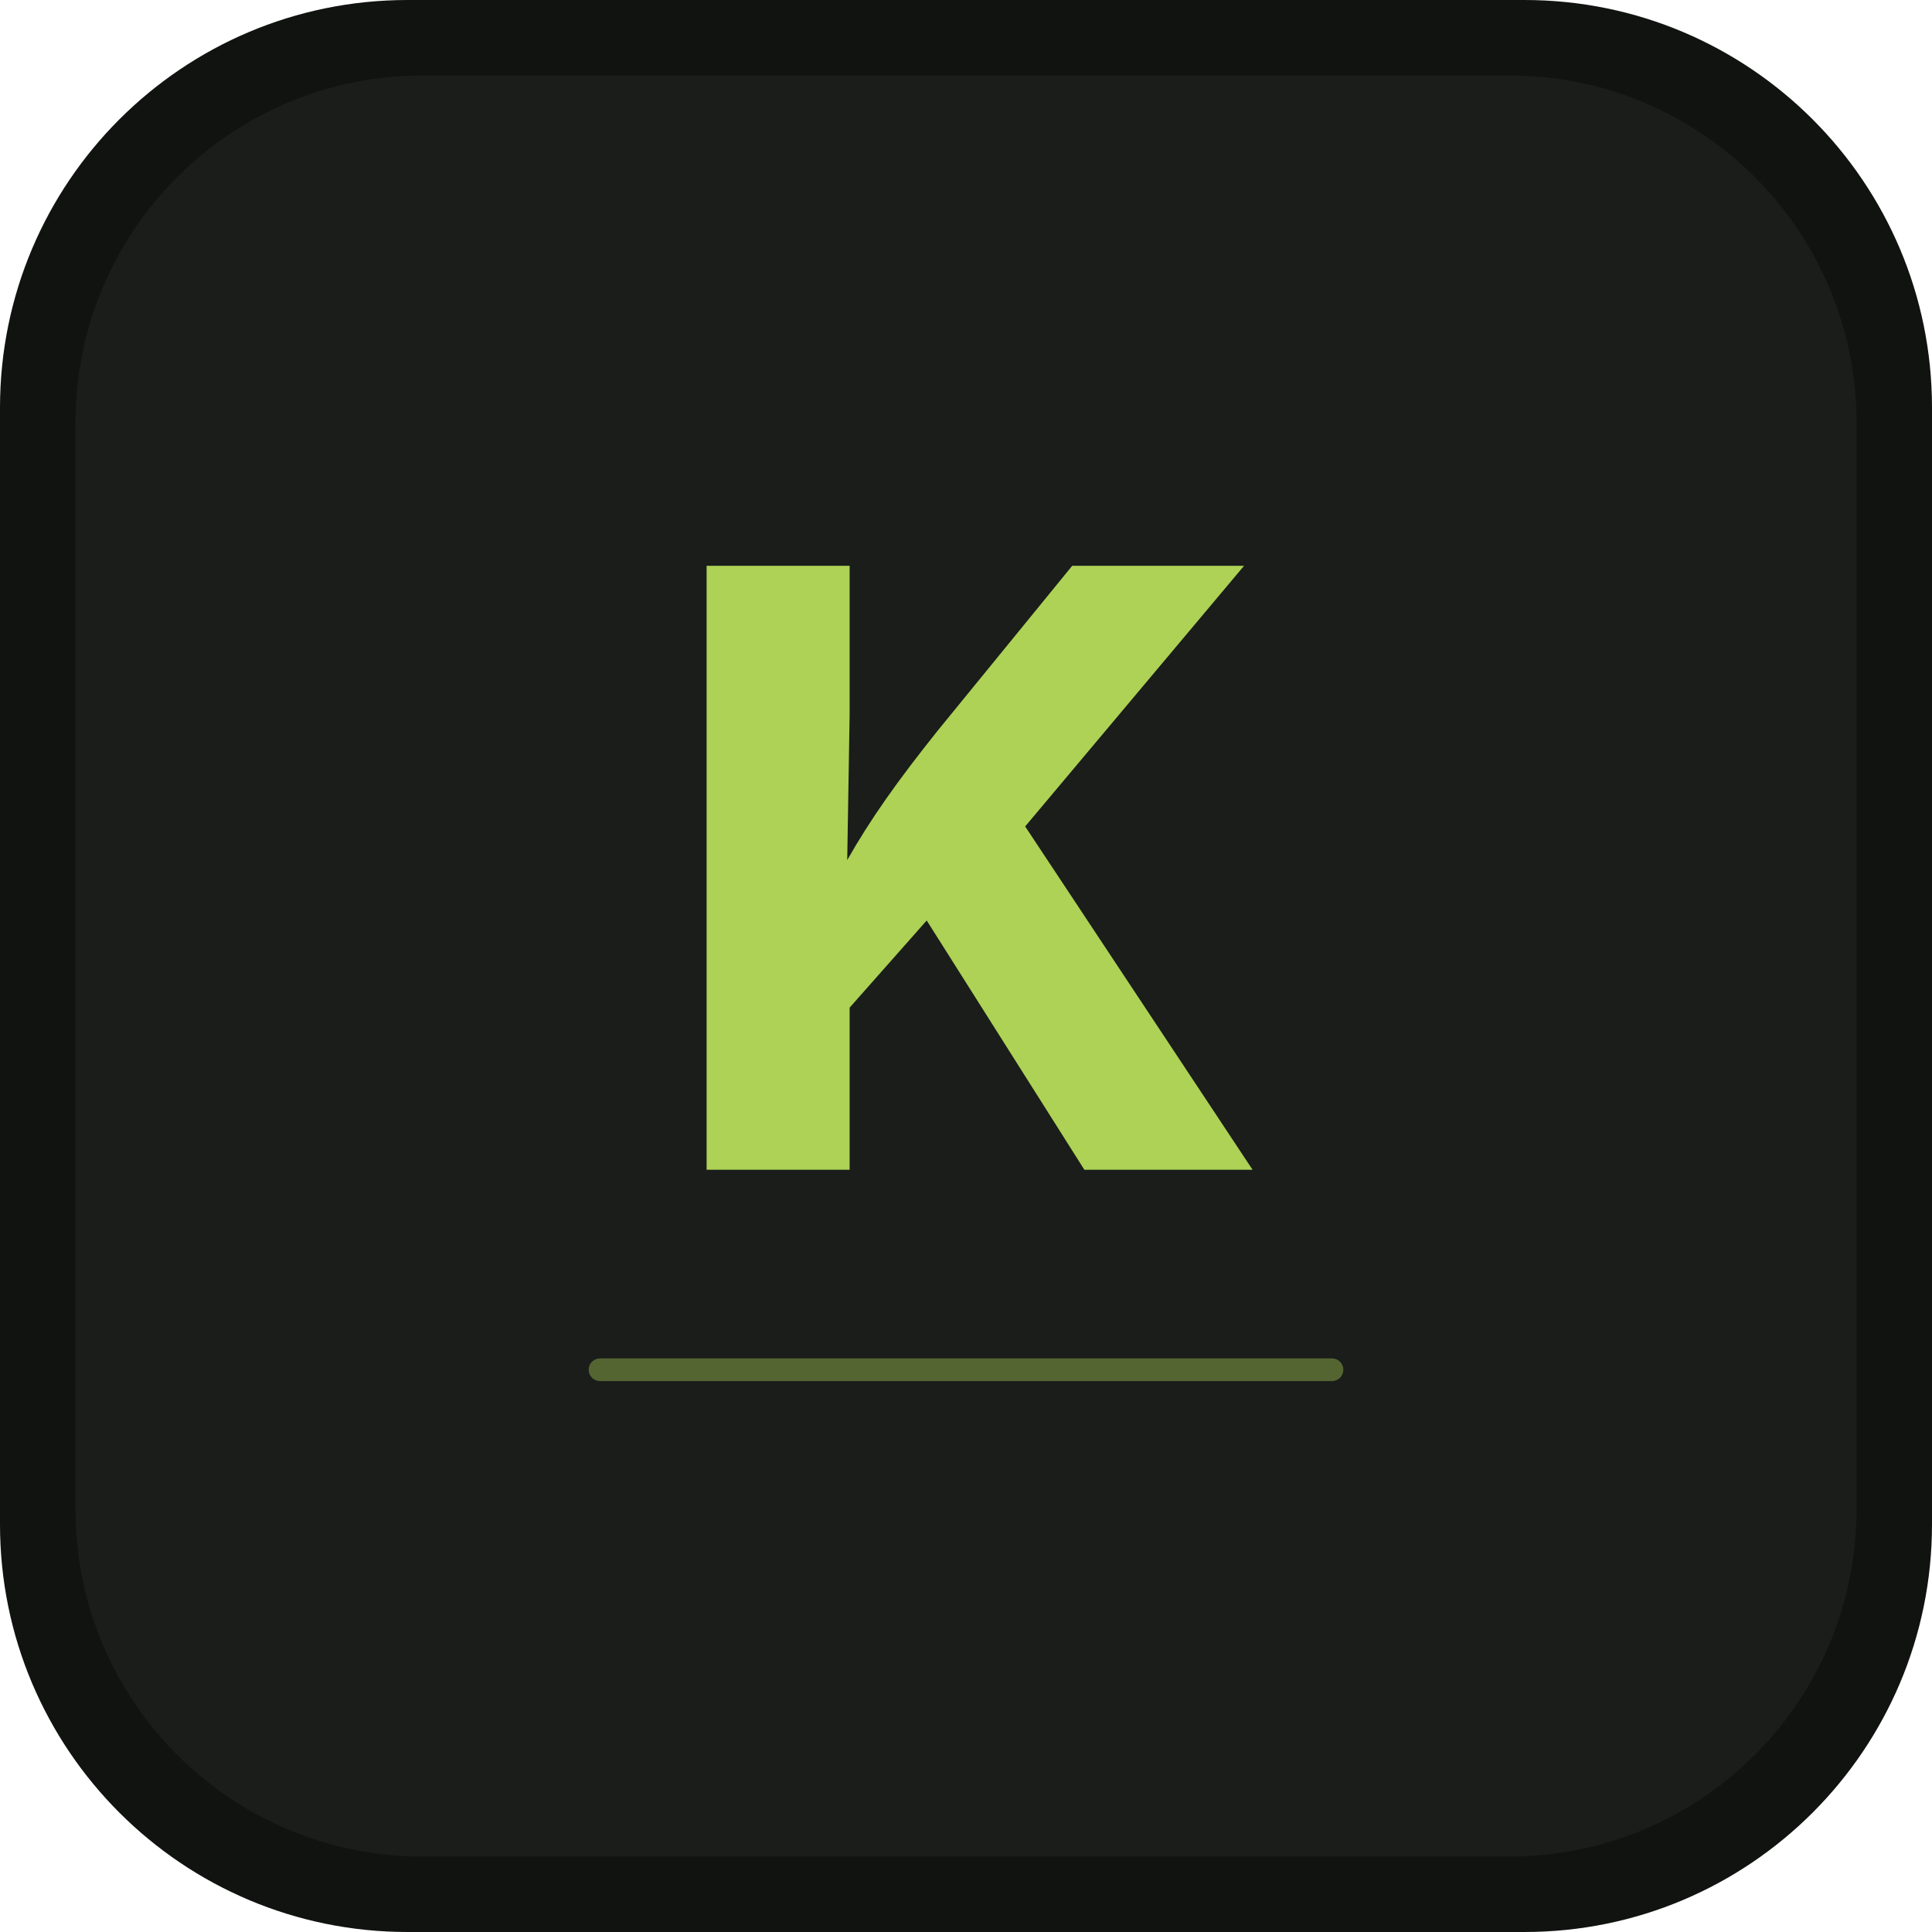
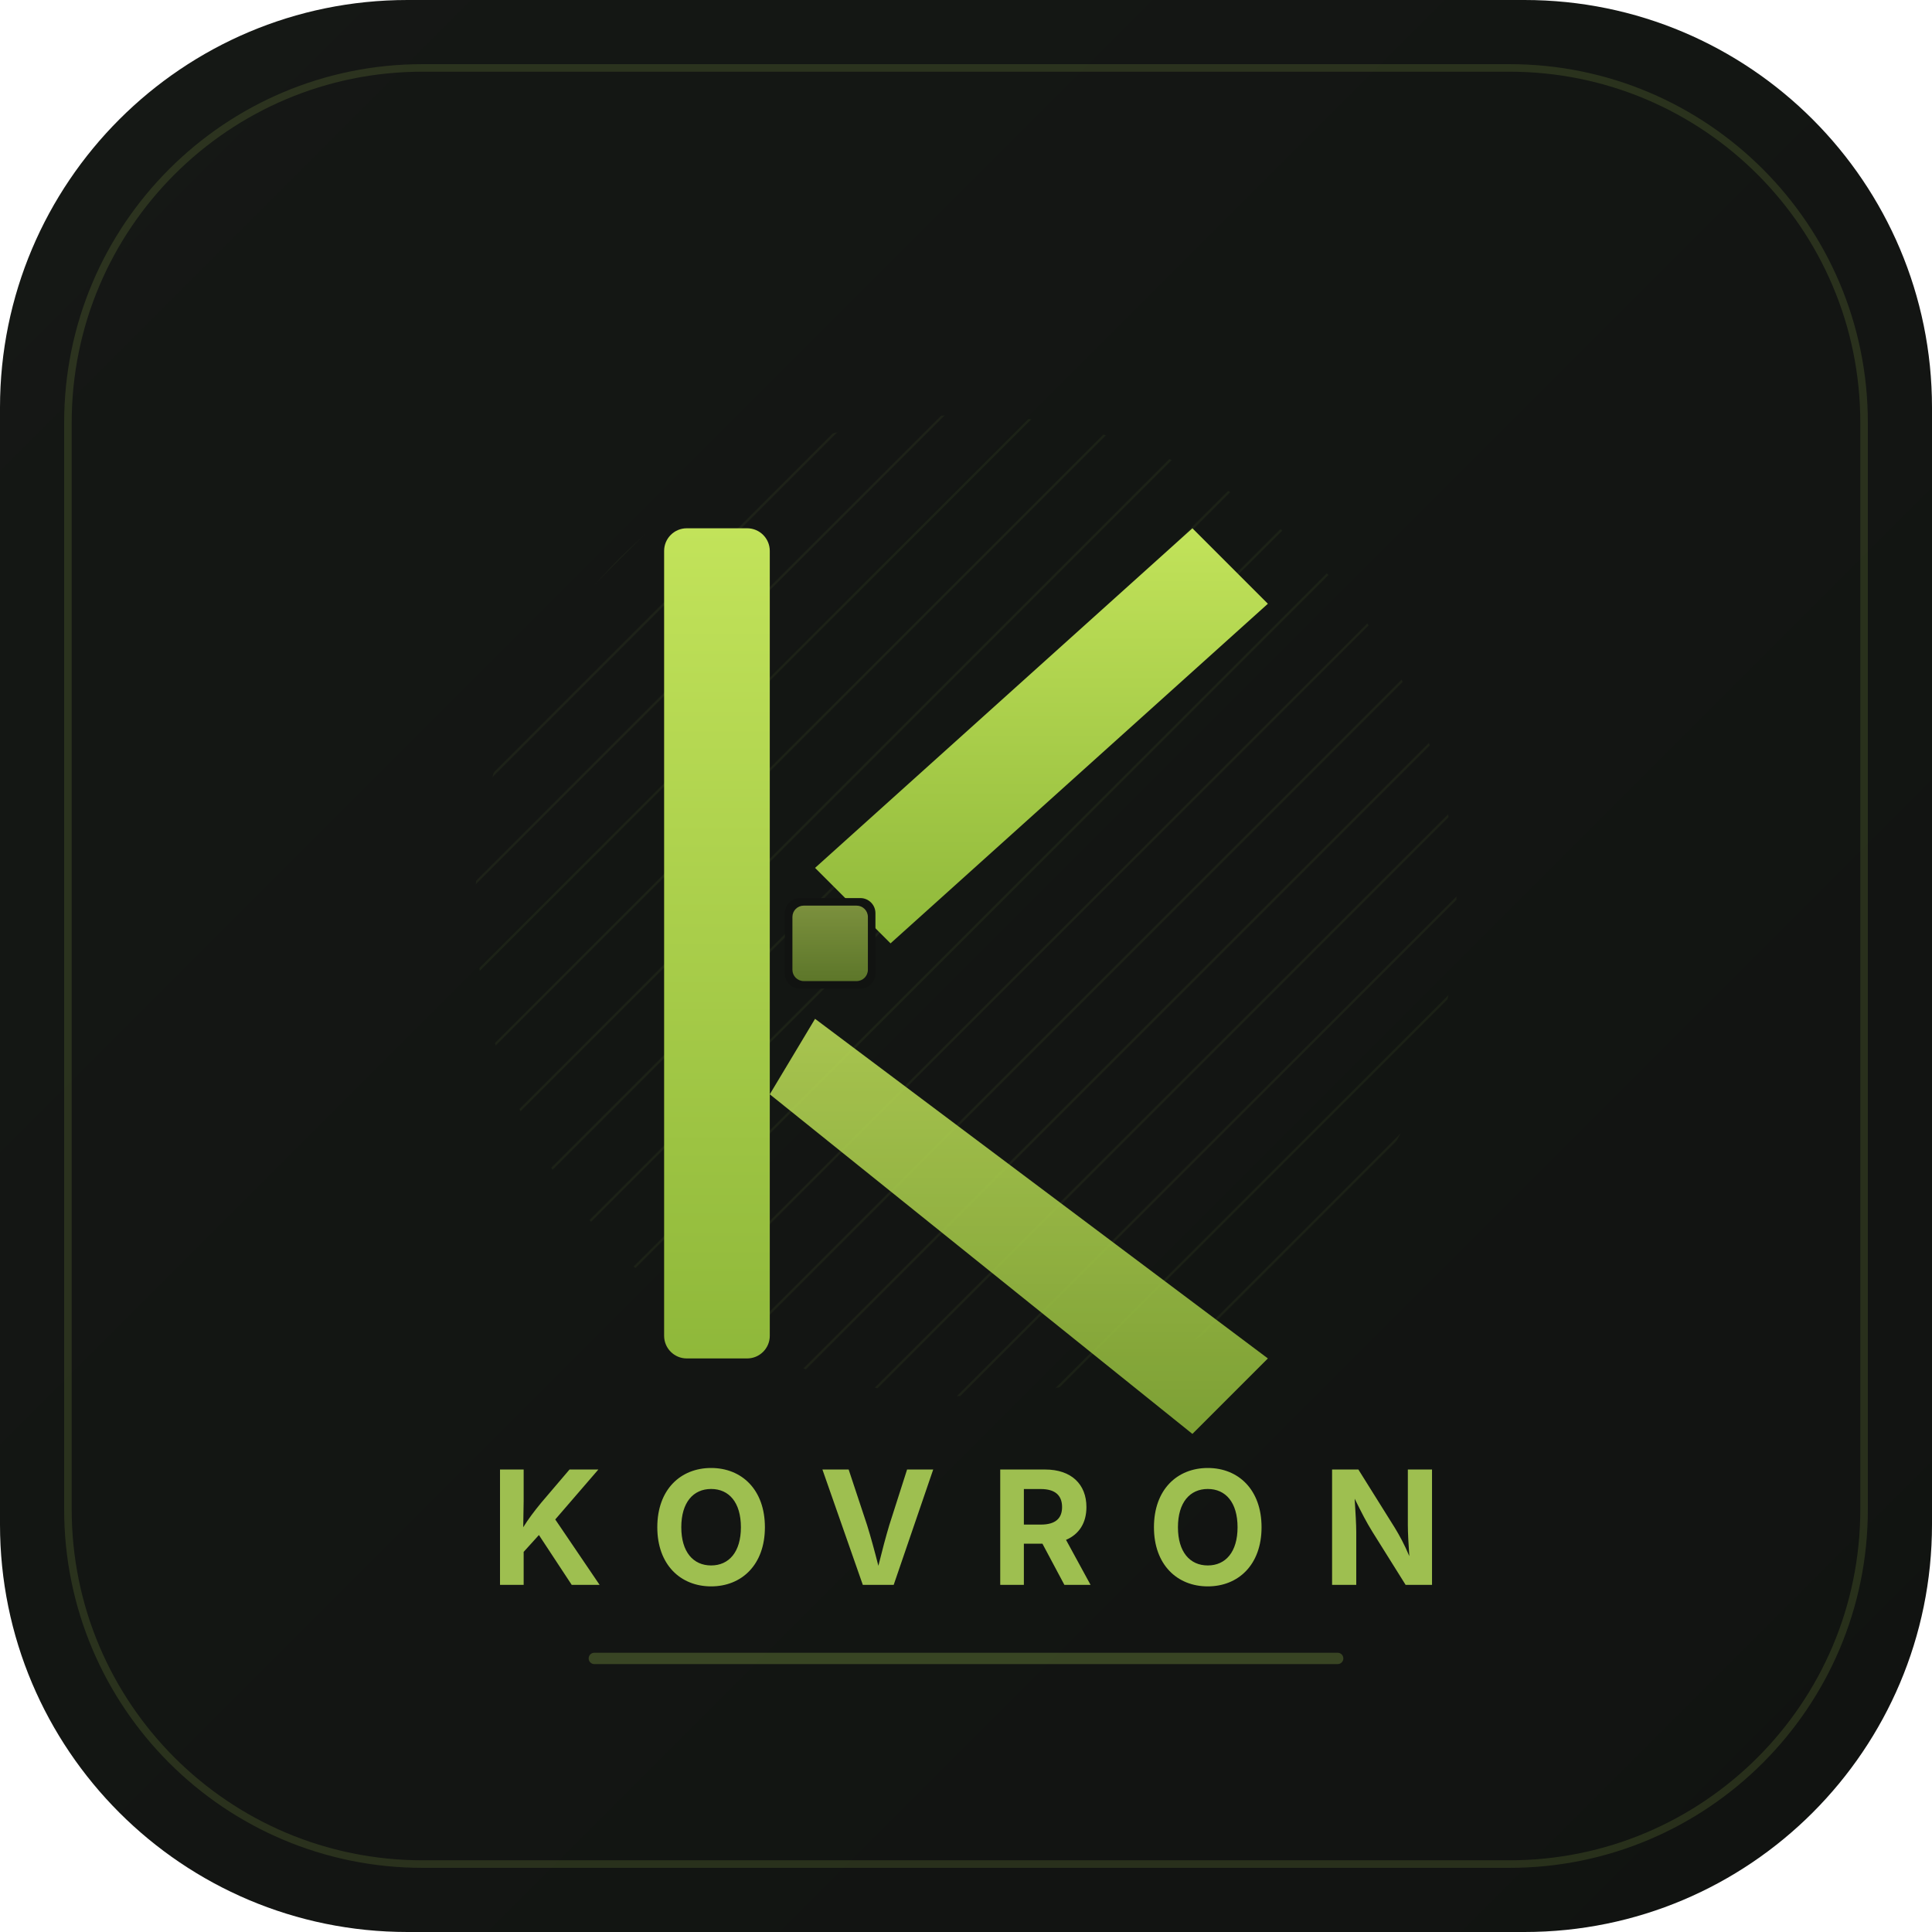
<svg xmlns="http://www.w3.org/2000/svg" width="512" height="512" viewBox="0 0 512 512">
-   <rect width="512" height="512" rx="108" fill="#111311" />
-   <rect x="20" y="20" width="472" height="472" rx="92" fill="#1A1D1A" />
-   <text x="256" y="310" font-family="system-ui, -apple-system, sans-serif" font-size="220" font-weight="800" fill="#ADD256" text-anchor="middle" letter-spacing="-8">K</text>
-   <rect x="156" y="360" width="200" height="6" rx="3" fill="#ADD256" opacity="0.4" />
+   <defs>
+     <linearGradient id="bg" x1="0" y1="0" x2="1" y2="1">
+       <stop offset="0%" stop-color="#151815" />
+       <stop offset="100%" stop-color="#111311" />
+     </linearGradient>
+     <linearGradient id="accent" x1="0" y1="0" x2="0" y2="1">
+       <stop offset="0%" stop-color="#C2E35A" />
+       <stop offset="100%" stop-color="#8FB83A" />
+     </linearGradient>
+     <pattern id="matGrid" width="24" height="24" patternUnits="userSpaceOnUse">
+       <path d="M0 24L24 0M-4 4L4 -4M20 28L28 20" stroke="#ADD256" stroke-width="0.6" opacity="0.12" />
+     </pattern>
+   </defs>
+   <rect width="512" height="512" rx="108" fill="url(#bg)" />
+   <rect x="18" y="18" width="476" height="476" rx="94" fill="none" stroke="#ADD256" stroke-width="2" opacity="0.15" />
+   <circle cx="256" cy="240" r="130" fill="url(#matGrid)" opacity="0.5" />
+   <g transform="translate(256, 250)">
+     <rect x="-80" y="-110" width="28" height="220" rx="6" fill="url(#accent)" />
+     <path d="M-40,-20 L60,-110 L80,-90 L-20,0Z" fill="url(#accent)" />
+     <path d="M-40,20 L80,110 L60,130 L-52,40Z" fill="url(#accent)" opacity="0.85" />
+     <rect x="-48" y="-12" width="24" height="24" rx="4" fill="#111311" />
+     <rect x="-46" y="-10" width="20" height="20" rx="3" fill="url(#accent)" opacity="0.6" />
+   </g>
+   <text x="256" y="420" font-family="system-ui, -apple-system, sans-serif" font-size="42" font-weight="700" fill="#ADD256" text-anchor="middle" letter-spacing="14" opacity="0.9">KOVRON</text>
+   <rect x="156" y="438" width="200" height="3" rx="1.5" fill="#ADD256" opacity="0.25" />
</svg>
